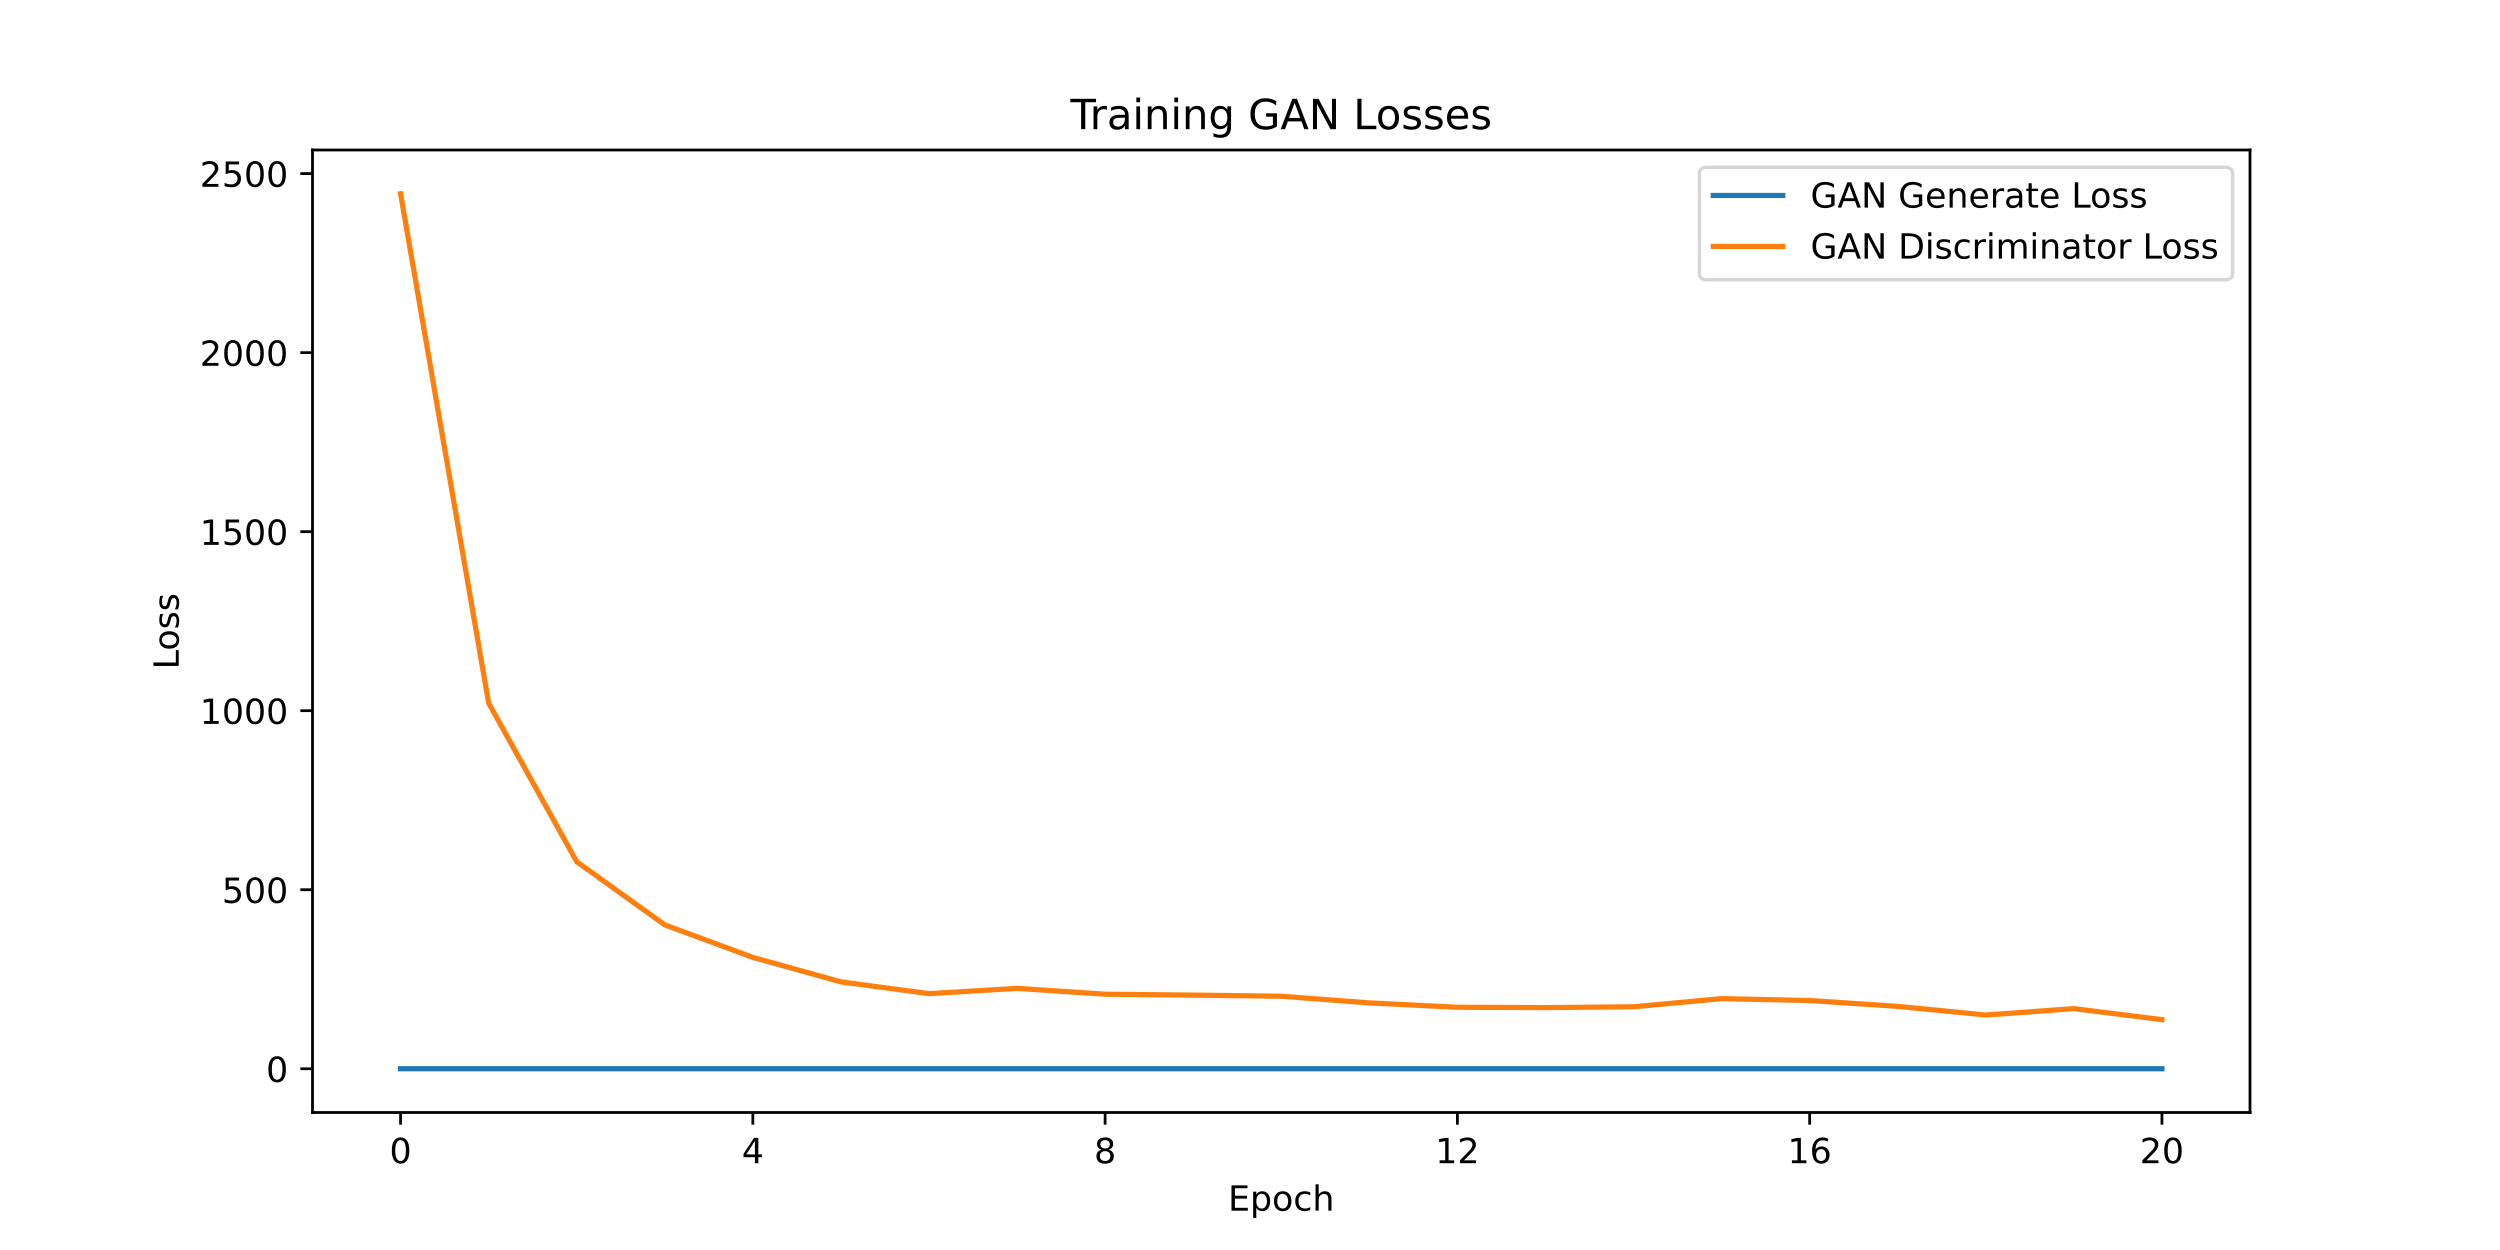
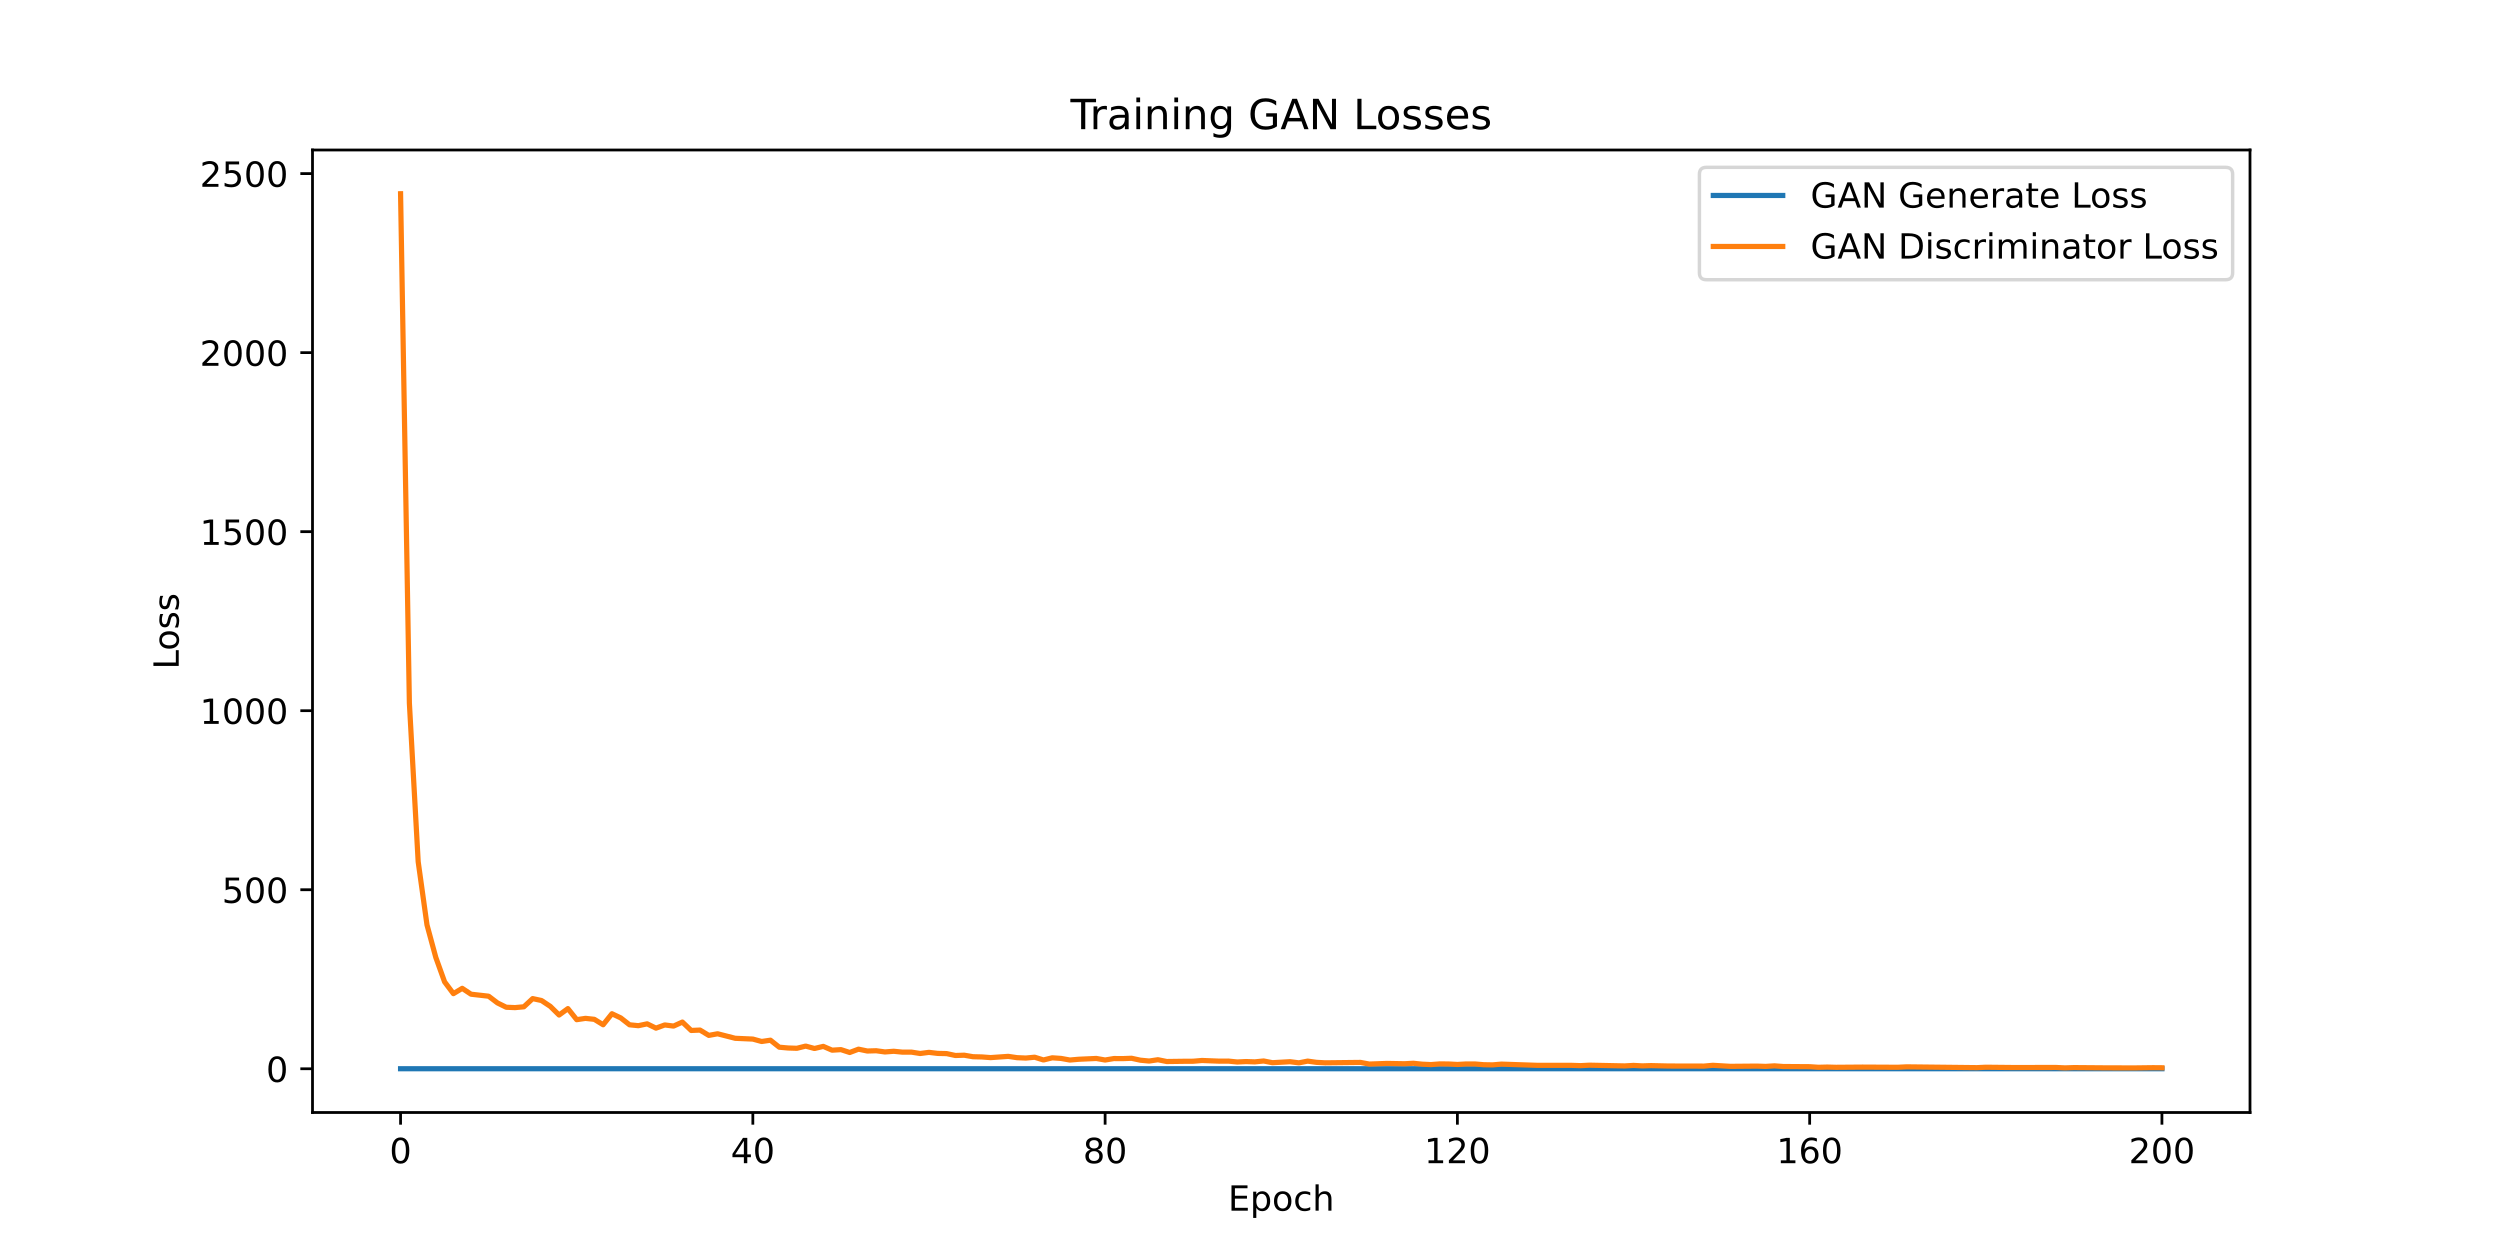
<svg xmlns="http://www.w3.org/2000/svg" xmlns:xlink="http://www.w3.org/1999/xlink" width="720pt" height="360pt" viewBox="0 0 720 360" version="1.1">
  <defs>
    <style type="text/css">*{stroke-linejoin: round; stroke-linecap: butt}</style>
  </defs>
  <g id="figure_1">
    <g id="patch_1">
      <path d="M 0 360  L 720 360  L 720 0  L 0 0  z " style="fill: #ffffff" />
    </g>
    <g id="axes_1">
      <g id="patch_2">
        <path d="M 90 320.4  L 648 320.4  L 648 43.2  L 90 43.2  z " style="fill: #ffffff" />
      </g>
      <g id="matplotlib.axis_1">
        <g id="xtick_1">
          <g id="line2d_1">
            <defs>
-               <path id="m28d8f059a5" d="M 0 0  L 0 3.5  " style="stroke: #000000; stroke-width: 0.8" />
-             </defs>
-             <g>
-               <use xlink:href="#m28d8f059a5" x="115.364" y="320.4" style="stroke: #000000; stroke-width: 0.8" />
+               <path id="mbff94c3271" d="M 0 0  L 0 3.5  " style="stroke: #000000; stroke-width: 0.8" />
+             </defs>
+             <g>
+               <use xlink:href="#mbff94c3271" x="115.364" y="320.4" style="stroke: #000000; stroke-width: 0.8" />
            </g>
          </g>
          <g id="text_1">
            <g transform="translate(112.1824 334.9984) scale(0.1 -0.1)">
              <defs>
                <path id="DejaVuSans-30" d="M 2034 4250  Q 1547 4250 1301 3770  Q 1056 3291 1056 2328  Q 1056 1369 1301 889  Q 1547 409 2034 409  Q 2525 409 2770 889  Q 3016 1369 3016 2328  Q 3016 3291 2770 3770  Q 2525 4250 2034 4250  z M 2034 4750  Q 2819 4750 3233 4129  Q 3647 3509 3647 2328  Q 3647 1150 3233 529  Q 2819 -91 2034 -91  Q 1250 -91 836 529  Q 422 1150 422 2328  Q 422 3509 836 4129  Q 1250 4750 2034 4750  z " transform="scale(0.015625)" />
              </defs>
              <use xlink:href="#DejaVuSans-30" />
            </g>
          </g>
        </g>
        <g id="xtick_2">
          <g id="line2d_2">
            <g>
-               <use xlink:href="#m28d8f059a5" x="216.818" y="320.4" style="stroke: #000000; stroke-width: 0.8" />
+               <use xlink:href="#mbff94c3271" x="216.818" y="320.4" style="stroke: #000000; stroke-width: 0.8" />
            </g>
          </g>
          <g id="text_2">
-             <g transform="translate(213.6369 334.9984) scale(0.1 -0.1)">
+             <g transform="translate(210.4557 334.9984) scale(0.1 -0.1)">
              <defs>
                <path id="DejaVuSans-34" d="M 2419 4116  L 825 1625  L 2419 1625  L 2419 4116  z M 2253 4666  L 3047 4666  L 3047 1625  L 3713 1625  L 3713 1100  L 3047 1100  L 3047 0  L 2419 0  L 2419 1100  L 313 1100  L 313 1709  L 2253 4666  z " transform="scale(0.015625)" />
              </defs>
              <use xlink:href="#DejaVuSans-34" />
+               <use xlink:href="#DejaVuSans-30" transform="translate(63.62305 0)" />
            </g>
          </g>
        </g>
        <g id="xtick_3">
          <g id="line2d_3">
            <g>
-               <use xlink:href="#m28d8f059a5" x="318.273" y="320.4" style="stroke: #000000; stroke-width: 0.8" />
+               <use xlink:href="#mbff94c3271" x="318.273" y="320.4" style="stroke: #000000; stroke-width: 0.8" />
            </g>
          </g>
          <g id="text_3">
-             <g transform="translate(315.0915 334.9984) scale(0.1 -0.1)">
+             <g transform="translate(311.9102 334.9984) scale(0.1 -0.1)">
              <defs>
                <path id="DejaVuSans-38" d="M 2034 2216  Q 1584 2216 1326 1975  Q 1069 1734 1069 1313  Q 1069 891 1326 650  Q 1584 409 2034 409  Q 2484 409 2743 651  Q 3003 894 3003 1313  Q 3003 1734 2745 1975  Q 2488 2216 2034 2216  z M 1403 2484  Q 997 2584 770 2862  Q 544 3141 544 3541  Q 544 4100 942 4425  Q 1341 4750 2034 4750  Q 2731 4750 3128 4425  Q 3525 4100 3525 3541  Q 3525 3141 3298 2862  Q 3072 2584 2669 2484  Q 3125 2378 3379 2068  Q 3634 1759 3634 1313  Q 3634 634 3220 271  Q 2806 -91 2034 -91  Q 1263 -91 848 271  Q 434 634 434 1313  Q 434 1759 690 2068  Q 947 2378 1403 2484  z M 1172 3481  Q 1172 3119 1398 2916  Q 1625 2713 2034 2713  Q 2441 2713 2670 2916  Q 2900 3119 2900 3481  Q 2900 3844 2670 4047  Q 2441 4250 2034 4250  Q 1625 4250 1398 4047  Q 1172 3844 1172 3481  z " transform="scale(0.015625)" />
              </defs>
              <use xlink:href="#DejaVuSans-38" />
+               <use xlink:href="#DejaVuSans-30" transform="translate(63.62305 0)" />
            </g>
          </g>
        </g>
        <g id="xtick_4">
          <g id="line2d_4">
            <g>
-               <use xlink:href="#m28d8f059a5" x="419.727" y="320.4" style="stroke: #000000; stroke-width: 0.8" />
+               <use xlink:href="#mbff94c3271" x="419.727" y="320.4" style="stroke: #000000; stroke-width: 0.8" />
            </g>
          </g>
          <g id="text_4">
-             <g transform="translate(413.3648 334.9984) scale(0.1 -0.1)">
+             <g transform="translate(410.1835 334.9984) scale(0.1 -0.1)">
              <defs>
                <path id="DejaVuSans-31" d="M 794 531  L 1825 531  L 1825 4091  L 703 3866  L 703 4441  L 1819 4666  L 2450 4666  L 2450 531  L 3481 531  L 3481 0  L 794 0  L 794 531  z " transform="scale(0.015625)" />
                <path id="DejaVuSans-32" d="M 1228 531  L 3431 531  L 3431 0  L 469 0  L 469 531  Q 828 903 1448 1529  Q 2069 2156 2228 2338  Q 2531 2678 2651 2914  Q 2772 3150 2772 3378  Q 2772 3750 2511 3984  Q 2250 4219 1831 4219  Q 1534 4219 1204 4116  Q 875 4013 500 3803  L 500 4441  Q 881 4594 1212 4672  Q 1544 4750 1819 4750  Q 2544 4750 2975 4387  Q 3406 4025 3406 3419  Q 3406 3131 3298 2873  Q 3191 2616 2906 2266  Q 2828 2175 2409 1742  Q 1991 1309 1228 531  z " transform="scale(0.015625)" />
              </defs>
              <use xlink:href="#DejaVuSans-31" />
              <use xlink:href="#DejaVuSans-32" transform="translate(63.62305 0)" />
+               <use xlink:href="#DejaVuSans-30" transform="translate(127.2461 0)" />
            </g>
          </g>
        </g>
        <g id="xtick_5">
          <g id="line2d_5">
            <g>
-               <use xlink:href="#m28d8f059a5" x="521.182" y="320.4" style="stroke: #000000; stroke-width: 0.8" />
+               <use xlink:href="#mbff94c3271" x="521.182" y="320.4" style="stroke: #000000; stroke-width: 0.8" />
            </g>
          </g>
          <g id="text_5">
-             <g transform="translate(514.8193 334.9984) scale(0.1 -0.1)">
+             <g transform="translate(511.6381 334.9984) scale(0.1 -0.1)">
              <defs>
                <path id="DejaVuSans-36" d="M 2113 2584  Q 1688 2584 1439 2293  Q 1191 2003 1191 1497  Q 1191 994 1439 701  Q 1688 409 2113 409  Q 2538 409 2786 701  Q 3034 994 3034 1497  Q 3034 2003 2786 2293  Q 2538 2584 2113 2584  z M 3366 4563  L 3366 3988  Q 3128 4100 2886 4159  Q 2644 4219 2406 4219  Q 1781 4219 1451 3797  Q 1122 3375 1075 2522  Q 1259 2794 1537 2939  Q 1816 3084 2150 3084  Q 2853 3084 3261 2657  Q 3669 2231 3669 1497  Q 3669 778 3244 343  Q 2819 -91 2113 -91  Q 1303 -91 875 529  Q 447 1150 447 2328  Q 447 3434 972 4092  Q 1497 4750 2381 4750  Q 2619 4750 2861 4703  Q 3103 4656 3366 4563  z " transform="scale(0.015625)" />
              </defs>
              <use xlink:href="#DejaVuSans-31" />
              <use xlink:href="#DejaVuSans-36" transform="translate(63.62305 0)" />
+               <use xlink:href="#DejaVuSans-30" transform="translate(127.2461 0)" />
            </g>
          </g>
        </g>
        <g id="xtick_6">
          <g id="line2d_6">
            <g>
-               <use xlink:href="#m28d8f059a5" x="622.636" y="320.4" style="stroke: #000000; stroke-width: 0.8" />
+               <use xlink:href="#mbff94c3271" x="622.636" y="320.4" style="stroke: #000000; stroke-width: 0.8" />
            </g>
          </g>
          <g id="text_6">
-             <g transform="translate(616.2739 334.9984) scale(0.1 -0.1)">
+             <g transform="translate(613.0926 334.9984) scale(0.1 -0.1)">
              <use xlink:href="#DejaVuSans-32" />
              <use xlink:href="#DejaVuSans-30" transform="translate(63.62305 0)" />
+               <use xlink:href="#DejaVuSans-30" transform="translate(127.2461 0)" />
            </g>
          </g>
        </g>
        <g id="text_7">
          <g transform="translate(353.6891 348.6766) scale(0.1 -0.1)">
            <defs>
              <path id="DejaVuSans-45" d="M 628 4666  L 3578 4666  L 3578 4134  L 1259 4134  L 1259 2753  L 3481 2753  L 3481 2222  L 1259 2222  L 1259 531  L 3634 531  L 3634 0  L 628 0  L 628 4666  z " transform="scale(0.015625)" />
              <path id="DejaVuSans-70" d="M 1159 525  L 1159 -1331  L 581 -1331  L 581 3500  L 1159 3500  L 1159 2969  Q 1341 3281 1617 3432  Q 1894 3584 2278 3584  Q 2916 3584 3314 3078  Q 3713 2572 3713 1747  Q 3713 922 3314 415  Q 2916 -91 2278 -91  Q 1894 -91 1617 61  Q 1341 213 1159 525  z M 3116 1747  Q 3116 2381 2855 2742  Q 2594 3103 2138 3103  Q 1681 3103 1420 2742  Q 1159 2381 1159 1747  Q 1159 1113 1420 752  Q 1681 391 2138 391  Q 2594 391 2855 752  Q 3116 1113 3116 1747  z " transform="scale(0.015625)" />
              <path id="DejaVuSans-6f" d="M 1959 3097  Q 1497 3097 1228 2736  Q 959 2375 959 1747  Q 959 1119 1226 758  Q 1494 397 1959 397  Q 2419 397 2687 759  Q 2956 1122 2956 1747  Q 2956 2369 2687 2733  Q 2419 3097 1959 3097  z M 1959 3584  Q 2709 3584 3137 3096  Q 3566 2609 3566 1747  Q 3566 888 3137 398  Q 2709 -91 1959 -91  Q 1206 -91 779 398  Q 353 888 353 1747  Q 353 2609 779 3096  Q 1206 3584 1959 3584  z " transform="scale(0.015625)" />
              <path id="DejaVuSans-63" d="M 3122 3366  L 3122 2828  Q 2878 2963 2633 3030  Q 2388 3097 2138 3097  Q 1578 3097 1268 2742  Q 959 2388 959 1747  Q 959 1106 1268 751  Q 1578 397 2138 397  Q 2388 397 2633 464  Q 2878 531 3122 666  L 3122 134  Q 2881 22 2623 -34  Q 2366 -91 2075 -91  Q 1284 -91 818 406  Q 353 903 353 1747  Q 353 2603 823 3093  Q 1294 3584 2113 3584  Q 2378 3584 2631 3529  Q 2884 3475 3122 3366  z " transform="scale(0.015625)" />
              <path id="DejaVuSans-68" d="M 3513 2113  L 3513 0  L 2938 0  L 2938 2094  Q 2938 2591 2744 2837  Q 2550 3084 2163 3084  Q 1697 3084 1428 2787  Q 1159 2491 1159 1978  L 1159 0  L 581 0  L 581 4863  L 1159 4863  L 1159 2956  Q 1366 3272 1645 3428  Q 1925 3584 2291 3584  Q 2894 3584 3203 3211  Q 3513 2838 3513 2113  z " transform="scale(0.015625)" />
            </defs>
            <use xlink:href="#DejaVuSans-45" />
            <use xlink:href="#DejaVuSans-70" transform="translate(63.18359 0)" />
            <use xlink:href="#DejaVuSans-6f" transform="translate(126.6602 0)" />
            <use xlink:href="#DejaVuSans-63" transform="translate(187.8418 0)" />
            <use xlink:href="#DejaVuSans-68" transform="translate(242.8223 0)" />
          </g>
        </g>
      </g>
      <g id="matplotlib.axis_2">
        <g id="ytick_1">
          <g id="line2d_7">
            <defs>
-               <path id="m1468df53aa" d="M 0 0  L -3.5 0  " style="stroke: #000000; stroke-width: 0.8" />
-             </defs>
-             <g>
-               <use xlink:href="#m1468df53aa" x="90" y="307.807" style="stroke: #000000; stroke-width: 0.8" />
+               <path id="m9fda48567b" d="M 0 0  L -3.5 0  " style="stroke: #000000; stroke-width: 0.8" />
+             </defs>
+             <g>
+               <use xlink:href="#m9fda48567b" x="90" y="307.805" style="stroke: #000000; stroke-width: 0.8" />
            </g>
          </g>
          <g id="text_8">
-             <g transform="translate(76.6375 311.6059) scale(0.1 -0.1)">
+             <g transform="translate(76.6375 311.6041) scale(0.1 -0.1)">
              <use xlink:href="#DejaVuSans-30" />
            </g>
          </g>
        </g>
        <g id="ytick_2">
          <g id="line2d_8">
            <g>
-               <use xlink:href="#m1468df53aa" x="90" y="256.245" style="stroke: #000000; stroke-width: 0.8" />
+               <use xlink:href="#m9fda48567b" x="90" y="256.244" style="stroke: #000000; stroke-width: 0.8" />
            </g>
          </g>
          <g id="text_9">
-             <g transform="translate(63.9125 260.0442) scale(0.1 -0.1)">
+             <g transform="translate(63.9125 260.0427) scale(0.1 -0.1)">
              <defs>
                <path id="DejaVuSans-35" d="M 691 4666  L 3169 4666  L 3169 4134  L 1269 4134  L 1269 2991  Q 1406 3038 1543 3061  Q 1681 3084 1819 3084  Q 2600 3084 3056 2656  Q 3513 2228 3513 1497  Q 3513 744 3044 326  Q 2575 -91 1722 -91  Q 1428 -91 1123 -41  Q 819 9 494 109  L 494 744  Q 775 591 1075 516  Q 1375 441 1709 441  Q 2250 441 2565 725  Q 2881 1009 2881 1497  Q 2881 1984 2565 2268  Q 2250 2553 1709 2553  Q 1456 2553 1204 2497  Q 953 2441 691 2322  L 691 4666  z " transform="scale(0.015625)" />
              </defs>
              <use xlink:href="#DejaVuSans-35" />
              <use xlink:href="#DejaVuSans-30" transform="translate(63.62305 0)" />
              <use xlink:href="#DejaVuSans-30" transform="translate(127.2461 0)" />
            </g>
          </g>
        </g>
        <g id="ytick_3">
          <g id="line2d_9">
            <g>
-               <use xlink:href="#m1468df53aa" x="90" y="204.683" style="stroke: #000000; stroke-width: 0.8" />
+               <use xlink:href="#m9fda48567b" x="90" y="204.682" style="stroke: #000000; stroke-width: 0.8" />
            </g>
          </g>
          <g id="text_10">
-             <g transform="translate(57.55 208.4825) scale(0.1 -0.1)">
+             <g transform="translate(57.55 208.4814) scale(0.1 -0.1)">
              <use xlink:href="#DejaVuSans-31" />
              <use xlink:href="#DejaVuSans-30" transform="translate(63.62305 0)" />
              <use xlink:href="#DejaVuSans-30" transform="translate(127.2461 0)" />
              <use xlink:href="#DejaVuSans-30" transform="translate(190.8691 0)" />
            </g>
          </g>
        </g>
        <g id="ytick_4">
          <g id="line2d_10">
            <g>
-               <use xlink:href="#m1468df53aa" x="90" y="153.122" style="stroke: #000000; stroke-width: 0.8" />
+               <use xlink:href="#m9fda48567b" x="90" y="153.121" style="stroke: #000000; stroke-width: 0.8" />
            </g>
          </g>
          <g id="text_11">
-             <g transform="translate(57.55 156.9209) scale(0.1 -0.1)">
+             <g transform="translate(57.55 156.9201) scale(0.1 -0.1)">
              <use xlink:href="#DejaVuSans-31" />
              <use xlink:href="#DejaVuSans-35" transform="translate(63.62305 0)" />
              <use xlink:href="#DejaVuSans-30" transform="translate(127.2461 0)" />
              <use xlink:href="#DejaVuSans-30" transform="translate(190.8691 0)" />
            </g>
          </g>
        </g>
        <g id="ytick_5">
          <g id="line2d_11">
            <g>
-               <use xlink:href="#m1468df53aa" x="90" y="101.56" style="stroke: #000000; stroke-width: 0.8" />
+               <use xlink:href="#m9fda48567b" x="90" y="101.56" style="stroke: #000000; stroke-width: 0.8" />
            </g>
          </g>
          <g id="text_12">
-             <g transform="translate(57.55 105.3592) scale(0.1 -0.1)">
+             <g transform="translate(57.55 105.3588) scale(0.1 -0.1)">
              <use xlink:href="#DejaVuSans-32" />
              <use xlink:href="#DejaVuSans-30" transform="translate(63.62305 0)" />
              <use xlink:href="#DejaVuSans-30" transform="translate(127.2461 0)" />
              <use xlink:href="#DejaVuSans-30" transform="translate(190.8691 0)" />
            </g>
          </g>
        </g>
        <g id="ytick_6">
          <g id="line2d_12">
            <g>
-               <use xlink:href="#m1468df53aa" x="90" y="49.998" style="stroke: #000000; stroke-width: 0.8" />
+               <use xlink:href="#m9fda48567b" x="90" y="49.998" style="stroke: #000000; stroke-width: 0.8" />
            </g>
          </g>
          <g id="text_13">
-             <g transform="translate(57.55 53.79748) scale(0.1 -0.1)">
+             <g transform="translate(57.55 53.79752) scale(0.1 -0.1)">
              <use xlink:href="#DejaVuSans-32" />
              <use xlink:href="#DejaVuSans-35" transform="translate(63.62305 0)" />
              <use xlink:href="#DejaVuSans-30" transform="translate(127.2461 0)" />
              <use xlink:href="#DejaVuSans-30" transform="translate(190.8691 0)" />
            </g>
          </g>
        </g>
        <g id="text_14">
          <g transform="translate(51.47031 192.7672) rotate(-90) scale(0.1 -0.1)">
            <defs>
              <path id="DejaVuSans-4c" d="M 628 4666  L 1259 4666  L 1259 531  L 3531 531  L 3531 0  L 628 0  L 628 4666  z " transform="scale(0.015625)" />
              <path id="DejaVuSans-73" d="M 2834 3397  L 2834 2853  Q 2591 2978 2328 3040  Q 2066 3103 1784 3103  Q 1356 3103 1142 2972  Q 928 2841 928 2578  Q 928 2378 1081 2264  Q 1234 2150 1697 2047  L 1894 2003  Q 2506 1872 2764 1633  Q 3022 1394 3022 966  Q 3022 478 2636 193  Q 2250 -91 1575 -91  Q 1294 -91 989 -36  Q 684 19 347 128  L 347 722  Q 666 556 975 473  Q 1284 391 1588 391  Q 1994 391 2212 530  Q 2431 669 2431 922  Q 2431 1156 2273 1281  Q 2116 1406 1581 1522  L 1381 1569  Q 847 1681 609 1914  Q 372 2147 372 2553  Q 372 3047 722 3315  Q 1072 3584 1716 3584  Q 2034 3584 2315 3537  Q 2597 3491 2834 3397  z " transform="scale(0.015625)" />
            </defs>
            <use xlink:href="#DejaVuSans-4c" />
            <use xlink:href="#DejaVuSans-6f" transform="translate(53.96289 0)" />
            <use xlink:href="#DejaVuSans-73" transform="translate(115.1445 0)" />
            <use xlink:href="#DejaVuSans-73" transform="translate(167.2441 0)" />
          </g>
        </g>
      </g>
      <g id="line2d_13">
-         <path d="M 115.364 307.795  L 140.727 307.797  L 166.091 307.798  L 191.455 307.799  L 216.818 307.799  L 242.182 307.799  L 267.545 307.8  L 292.909 307.8  L 318.273 307.8  L 343.636 307.8  L 369 307.8  L 394.364 307.8  L 419.727 307.8  L 445.091 307.8  L 470.455 307.8  L 495.818 307.8  L 521.182 307.8  L 546.545 307.8  L 571.909 307.8  L 597.273 307.8  L 622.636 307.8  " clip-path="url(#pb1e597e0e1)" style="fill: none; stroke: #1f77b4; stroke-width: 1.5; stroke-linecap: square" />
+         <path d="M 115.364 307.793  L 270.082 307.799  L 622.636 307.8  L 622.636 307.8  " clip-path="url(#p2f9982bca2)" style="fill: none; stroke: #1f77b4; stroke-width: 1.5; stroke-linecap: square" />
      </g>
      <g id="line2d_14">
-         <path d="M 115.364 55.8  L 140.727 202.479  L 166.091 248.169  L 191.455 266.367  L 216.818 275.733  L 242.182 282.783  L 267.545 286.171  L 292.909 284.645  L 318.273 286.333  L 343.636 286.59  L 369 286.91  L 394.364 288.839  L 419.727 290.091  L 445.091 290.192  L 470.455 289.958  L 495.818 287.602  L 521.182 288.149  L 546.545 289.832  L 571.909 292.327  L 597.273 290.481  L 622.636 293.667  " clip-path="url(#pb1e597e0e1)" style="fill: none; stroke: #ff7f0e; stroke-width: 1.5; stroke-linecap: square" />
+         <path d="M 115.364 55.8  L 117.9 202.478  L 120.436 248.167  L 122.973 266.366  L 125.509 275.731  L 128.045 282.782  L 130.582 286.169  L 133.118 284.644  L 135.655 286.331  L 140.727 286.908  L 143.264 288.837  L 145.8 290.089  L 148.336 290.19  L 150.873 289.957  L 153.409 287.6  L 155.945 288.147  L 158.482 289.83  L 161.018 292.325  L 163.555 290.479  L 166.091 293.665  L 168.627 293.29  L 171.164 293.566  L 173.7 295.126  L 176.236 291.956  L 178.773 293.158  L 181.309 295.144  L 183.845 295.397  L 186.382 294.867  L 188.918 296.104  L 191.455 295.186  L 193.991 295.511  L 196.527 294.358  L 199.064 296.771  L 201.6 296.661  L 204.136 298.19  L 206.673 297.728  L 211.745 299.03  L 216.818 299.255  L 219.355 299.949  L 221.891 299.577  L 224.427 301.593  L 226.964 301.822  L 229.5 301.908  L 232.036 301.276  L 234.573 301.965  L 237.109 301.359  L 239.645 302.453  L 242.182 302.291  L 244.718 303.116  L 247.255 302.163  L 249.791 302.691  L 252.327 302.615  L 254.864 302.96  L 257.4 302.768  L 259.936 303.02  L 262.473 303.009  L 265.009 303.406  L 267.545 303.079  L 270.082 303.382  L 272.618 303.436  L 275.155 303.982  L 277.691 303.901  L 280.227 304.336  L 282.764 304.4  L 285.3 304.59  L 290.373 304.235  L 292.909 304.611  L 295.445 304.719  L 297.982 304.479  L 300.518 305.271  L 303.055 304.65  L 305.591 304.83  L 308.127 305.289  L 310.664 305.068  L 315.736 304.838  L 318.273 305.285  L 320.809 304.864  L 323.345 304.883  L 325.882 304.784  L 328.418 305.335  L 330.955 305.579  L 333.491 305.202  L 336.027 305.719  L 341.1 305.649  L 343.636 305.635  L 346.173 305.42  L 351.245 305.615  L 353.782 305.597  L 356.318 305.853  L 358.855 305.731  L 361.391 305.819  L 363.927 305.565  L 366.464 306.06  L 371.536 305.774  L 374.073 306.101  L 376.609 305.602  L 379.145 305.958  L 381.682 306.097  L 391.827 305.977  L 394.364 306.451  L 399.436 306.269  L 404.509 306.362  L 407.045 306.223  L 409.582 306.488  L 412.118 306.603  L 414.655 306.41  L 417.191 306.433  L 419.727 306.568  L 422.264 306.425  L 424.8 306.43  L 427.336 306.64  L 429.873 306.686  L 432.409 306.469  L 442.555 306.81  L 452.7 306.824  L 455.236 306.907  L 457.773 306.774  L 467.918 306.988  L 470.455 306.84  L 472.991 306.977  L 475.527 306.895  L 480.6 307.015  L 490.745 307.04  L 493.282 306.809  L 498.355 307.108  L 505.964 307.04  L 508.5 307.126  L 511.036 306.969  L 513.573 307.158  L 521.182 307.213  L 523.718 307.382  L 526.255 307.317  L 528.791 307.386  L 536.4 307.325  L 546.545 307.378  L 549.082 307.254  L 569.373 307.485  L 571.909 307.366  L 579.518 307.446  L 592.2 307.438  L 594.736 307.552  L 597.273 307.469  L 607.418 307.552  L 615.027 307.562  L 620.1 307.495  L 622.636 307.519  L 622.636 307.519  " clip-path="url(#p2f9982bca2)" style="fill: none; stroke: #ff7f0e; stroke-width: 1.5; stroke-linecap: square" />
      </g>
      <g id="patch_3">
        <path d="M 90 320.4  L 90 43.2  " style="fill: none; stroke: #000000; stroke-width: 0.8; stroke-linejoin: miter; stroke-linecap: square" />
      </g>
      <g id="patch_4">
        <path d="M 648 320.4  L 648 43.2  " style="fill: none; stroke: #000000; stroke-width: 0.8; stroke-linejoin: miter; stroke-linecap: square" />
      </g>
      <g id="patch_5">
        <path d="M 90 320.4  L 648 320.4  " style="fill: none; stroke: #000000; stroke-width: 0.8; stroke-linejoin: miter; stroke-linecap: square" />
      </g>
      <g id="patch_6">
        <path d="M 90 43.2  L 648 43.2  " style="fill: none; stroke: #000000; stroke-width: 0.8; stroke-linejoin: miter; stroke-linecap: square" />
      </g>
      <g id="text_15">
        <g transform="translate(308.295 37.2) scale(0.12 -0.12)">
          <defs>
            <path id="DejaVuSans-54" d="M -19 4666  L 3928 4666  L 3928 4134  L 2272 4134  L 2272 0  L 1638 0  L 1638 4134  L -19 4134  L -19 4666  z " transform="scale(0.015625)" />
            <path id="DejaVuSans-72" d="M 2631 2963  Q 2534 3019 2420 3045  Q 2306 3072 2169 3072  Q 1681 3072 1420 2755  Q 1159 2438 1159 1844  L 1159 0  L 581 0  L 581 3500  L 1159 3500  L 1159 2956  Q 1341 3275 1631 3429  Q 1922 3584 2338 3584  Q 2397 3584 2469 3576  Q 2541 3569 2628 3553  L 2631 2963  z " transform="scale(0.015625)" />
            <path id="DejaVuSans-61" d="M 2194 1759  Q 1497 1759 1228 1600  Q 959 1441 959 1056  Q 959 750 1161 570  Q 1363 391 1709 391  Q 2188 391 2477 730  Q 2766 1069 2766 1631  L 2766 1759  L 2194 1759  z M 3341 1997  L 3341 0  L 2766 0  L 2766 531  Q 2569 213 2275 61  Q 1981 -91 1556 -91  Q 1019 -91 701 211  Q 384 513 384 1019  Q 384 1609 779 1909  Q 1175 2209 1959 2209  L 2766 2209  L 2766 2266  Q 2766 2663 2505 2880  Q 2244 3097 1772 3097  Q 1472 3097 1187 3025  Q 903 2953 641 2809  L 641 3341  Q 956 3463 1253 3523  Q 1550 3584 1831 3584  Q 2591 3584 2966 3190  Q 3341 2797 3341 1997  z " transform="scale(0.015625)" />
            <path id="DejaVuSans-69" d="M 603 3500  L 1178 3500  L 1178 0  L 603 0  L 603 3500  z M 603 4863  L 1178 4863  L 1178 4134  L 603 4134  L 603 4863  z " transform="scale(0.015625)" />
            <path id="DejaVuSans-6e" d="M 3513 2113  L 3513 0  L 2938 0  L 2938 2094  Q 2938 2591 2744 2837  Q 2550 3084 2163 3084  Q 1697 3084 1428 2787  Q 1159 2491 1159 1978  L 1159 0  L 581 0  L 581 3500  L 1159 3500  L 1159 2956  Q 1366 3272 1645 3428  Q 1925 3584 2291 3584  Q 2894 3584 3203 3211  Q 3513 2838 3513 2113  z " transform="scale(0.015625)" />
            <path id="DejaVuSans-67" d="M 2906 1791  Q 2906 2416 2648 2759  Q 2391 3103 1925 3103  Q 1463 3103 1205 2759  Q 947 2416 947 1791  Q 947 1169 1205 825  Q 1463 481 1925 481  Q 2391 481 2648 825  Q 2906 1169 2906 1791  z M 3481 434  Q 3481 -459 3084 -895  Q 2688 -1331 1869 -1331  Q 1566 -1331 1297 -1286  Q 1028 -1241 775 -1147  L 775 -588  Q 1028 -725 1275 -790  Q 1522 -856 1778 -856  Q 2344 -856 2625 -561  Q 2906 -266 2906 331  L 2906 616  Q 2728 306 2450 153  Q 2172 0 1784 0  Q 1141 0 747 490  Q 353 981 353 1791  Q 353 2603 747 3093  Q 1141 3584 1784 3584  Q 2172 3584 2450 3431  Q 2728 3278 2906 2969  L 2906 3500  L 3481 3500  L 3481 434  z " transform="scale(0.015625)" />
            <path id="DejaVuSans-20" transform="scale(0.015625)" />
            <path id="DejaVuSans-47" d="M 3809 666  L 3809 1919  L 2778 1919  L 2778 2438  L 4434 2438  L 4434 434  Q 4069 175 3628 42  Q 3188 -91 2688 -91  Q 1594 -91 976 548  Q 359 1188 359 2328  Q 359 3472 976 4111  Q 1594 4750 2688 4750  Q 3144 4750 3555 4637  Q 3966 4525 4313 4306  L 4313 3634  Q 3963 3931 3569 4081  Q 3175 4231 2741 4231  Q 1884 4231 1454 3753  Q 1025 3275 1025 2328  Q 1025 1384 1454 906  Q 1884 428 2741 428  Q 3075 428 3337 486  Q 3600 544 3809 666  z " transform="scale(0.015625)" />
            <path id="DejaVuSans-41" d="M 2188 4044  L 1331 1722  L 3047 1722  L 2188 4044  z M 1831 4666  L 2547 4666  L 4325 0  L 3669 0  L 3244 1197  L 1141 1197  L 716 0  L 50 0  L 1831 4666  z " transform="scale(0.015625)" />
            <path id="DejaVuSans-4e" d="M 628 4666  L 1478 4666  L 3547 763  L 3547 4666  L 4159 4666  L 4159 0  L 3309 0  L 1241 3903  L 1241 0  L 628 0  L 628 4666  z " transform="scale(0.015625)" />
            <path id="DejaVuSans-65" d="M 3597 1894  L 3597 1613  L 953 1613  Q 991 1019 1311 708  Q 1631 397 2203 397  Q 2534 397 2845 478  Q 3156 559 3463 722  L 3463 178  Q 3153 47 2828 -22  Q 2503 -91 2169 -91  Q 1331 -91 842 396  Q 353 884 353 1716  Q 353 2575 817 3079  Q 1281 3584 2069 3584  Q 2775 3584 3186 3129  Q 3597 2675 3597 1894  z M 3022 2063  Q 3016 2534 2758 2815  Q 2500 3097 2075 3097  Q 1594 3097 1305 2825  Q 1016 2553 972 2059  L 3022 2063  z " transform="scale(0.015625)" />
          </defs>
          <use xlink:href="#DejaVuSans-54" />
          <use xlink:href="#DejaVuSans-72" transform="translate(46.33398 0)" />
          <use xlink:href="#DejaVuSans-61" transform="translate(87.44727 0)" />
          <use xlink:href="#DejaVuSans-69" transform="translate(148.7266 0)" />
          <use xlink:href="#DejaVuSans-6e" transform="translate(176.5098 0)" />
          <use xlink:href="#DejaVuSans-69" transform="translate(239.8887 0)" />
          <use xlink:href="#DejaVuSans-6e" transform="translate(267.6719 0)" />
          <use xlink:href="#DejaVuSans-67" transform="translate(331.0508 0)" />
          <use xlink:href="#DejaVuSans-20" transform="translate(394.5273 0)" />
          <use xlink:href="#DejaVuSans-47" transform="translate(426.3145 0)" />
          <use xlink:href="#DejaVuSans-41" transform="translate(503.8047 0)" />
          <use xlink:href="#DejaVuSans-4e" transform="translate(572.2129 0)" />
          <use xlink:href="#DejaVuSans-20" transform="translate(647.0176 0)" />
          <use xlink:href="#DejaVuSans-4c" transform="translate(678.8047 0)" />
          <use xlink:href="#DejaVuSans-6f" transform="translate(732.7676 0)" />
          <use xlink:href="#DejaVuSans-73" transform="translate(793.9492 0)" />
          <use xlink:href="#DejaVuSans-73" transform="translate(846.0488 0)" />
          <use xlink:href="#DejaVuSans-65" transform="translate(898.1484 0)" />
          <use xlink:href="#DejaVuSans-73" transform="translate(959.6719 0)" />
        </g>
      </g>
      <g id="legend_1">
        <g id="patch_7">
          <path d="M 491.43 80.556  L 641 80.556  Q 643 80.556 643 78.556  L 643 50.2  Q 643 48.2 641 48.2  L 491.43 48.2  Q 489.43 48.2 489.43 50.2  L 489.43 78.556  Q 489.43 80.556 491.43 80.556  z " style="fill: #ffffff; opacity: 0.8; stroke: #cccccc; stroke-linejoin: miter" />
        </g>
        <g id="line2d_15">
          <path d="M 493.43 56.298  L 503.43 56.298  L 513.43 56.298  " style="fill: none; stroke: #1f77b4; stroke-width: 1.5; stroke-linecap: square" />
        </g>
        <g id="text_16">
          <g transform="translate(521.4297 59.79844) scale(0.1 -0.1)">
            <defs>
              <path id="DejaVuSans-74" d="M 1172 4494  L 1172 3500  L 2356 3500  L 2356 3053  L 1172 3053  L 1172 1153  Q 1172 725 1289 603  Q 1406 481 1766 481  L 2356 481  L 2356 0  L 1766 0  Q 1100 0 847 248  Q 594 497 594 1153  L 594 3053  L 172 3053  L 172 3500  L 594 3500  L 594 4494  L 1172 4494  z " transform="scale(0.015625)" />
            </defs>
            <use xlink:href="#DejaVuSans-47" />
            <use xlink:href="#DejaVuSans-41" transform="translate(77.49023 0)" />
            <use xlink:href="#DejaVuSans-4e" transform="translate(145.8984 0)" />
            <use xlink:href="#DejaVuSans-20" transform="translate(220.7031 0)" />
            <use xlink:href="#DejaVuSans-47" transform="translate(252.4902 0)" />
            <use xlink:href="#DejaVuSans-65" transform="translate(329.9805 0)" />
            <use xlink:href="#DejaVuSans-6e" transform="translate(391.5039 0)" />
            <use xlink:href="#DejaVuSans-65" transform="translate(454.8828 0)" />
            <use xlink:href="#DejaVuSans-72" transform="translate(516.4062 0)" />
            <use xlink:href="#DejaVuSans-61" transform="translate(557.5195 0)" />
            <use xlink:href="#DejaVuSans-74" transform="translate(618.7988 0)" />
            <use xlink:href="#DejaVuSans-65" transform="translate(658.0078 0)" />
            <use xlink:href="#DejaVuSans-20" transform="translate(719.5312 0)" />
            <use xlink:href="#DejaVuSans-4c" transform="translate(751.3184 0)" />
            <use xlink:href="#DejaVuSans-6f" transform="translate(805.2812 0)" />
            <use xlink:href="#DejaVuSans-73" transform="translate(866.4629 0)" />
            <use xlink:href="#DejaVuSans-73" transform="translate(918.5625 0)" />
          </g>
        </g>
        <g id="line2d_16">
          <path d="M 493.43 70.977  L 503.43 70.977  L 513.43 70.977  " style="fill: none; stroke: #ff7f0e; stroke-width: 1.5; stroke-linecap: square" />
        </g>
        <g id="text_17">
          <g transform="translate(521.4297 74.47656) scale(0.1 -0.1)">
            <defs>
              <path id="DejaVuSans-44" d="M 1259 4147  L 1259 519  L 2022 519  Q 2988 519 3436 956  Q 3884 1394 3884 2338  Q 3884 3275 3436 3711  Q 2988 4147 2022 4147  L 1259 4147  z M 628 4666  L 1925 4666  Q 3281 4666 3915 4102  Q 4550 3538 4550 2338  Q 4550 1131 3912 565  Q 3275 0 1925 0  L 628 0  L 628 4666  z " transform="scale(0.015625)" />
              <path id="DejaVuSans-6d" d="M 3328 2828  Q 3544 3216 3844 3400  Q 4144 3584 4550 3584  Q 5097 3584 5394 3201  Q 5691 2819 5691 2113  L 5691 0  L 5113 0  L 5113 2094  Q 5113 2597 4934 2840  Q 4756 3084 4391 3084  Q 3944 3084 3684 2787  Q 3425 2491 3425 1978  L 3425 0  L 2847 0  L 2847 2094  Q 2847 2600 2669 2842  Q 2491 3084 2119 3084  Q 1678 3084 1418 2786  Q 1159 2488 1159 1978  L 1159 0  L 581 0  L 581 3500  L 1159 3500  L 1159 2956  Q 1356 3278 1631 3431  Q 1906 3584 2284 3584  Q 2666 3584 2933 3390  Q 3200 3197 3328 2828  z " transform="scale(0.015625)" />
            </defs>
            <use xlink:href="#DejaVuSans-47" />
            <use xlink:href="#DejaVuSans-41" transform="translate(77.49023 0)" />
            <use xlink:href="#DejaVuSans-4e" transform="translate(145.8984 0)" />
            <use xlink:href="#DejaVuSans-20" transform="translate(220.7031 0)" />
            <use xlink:href="#DejaVuSans-44" transform="translate(252.4902 0)" />
            <use xlink:href="#DejaVuSans-69" transform="translate(329.4922 0)" />
            <use xlink:href="#DejaVuSans-73" transform="translate(357.2754 0)" />
            <use xlink:href="#DejaVuSans-63" transform="translate(409.375 0)" />
            <use xlink:href="#DejaVuSans-72" transform="translate(464.3555 0)" />
            <use xlink:href="#DejaVuSans-69" transform="translate(505.4688 0)" />
            <use xlink:href="#DejaVuSans-6d" transform="translate(533.252 0)" />
            <use xlink:href="#DejaVuSans-69" transform="translate(630.6641 0)" />
            <use xlink:href="#DejaVuSans-6e" transform="translate(658.4473 0)" />
            <use xlink:href="#DejaVuSans-61" transform="translate(721.8262 0)" />
            <use xlink:href="#DejaVuSans-74" transform="translate(783.1055 0)" />
            <use xlink:href="#DejaVuSans-6f" transform="translate(822.3145 0)" />
            <use xlink:href="#DejaVuSans-72" transform="translate(883.4961 0)" />
            <use xlink:href="#DejaVuSans-20" transform="translate(924.6094 0)" />
            <use xlink:href="#DejaVuSans-4c" transform="translate(956.3965 0)" />
            <use xlink:href="#DejaVuSans-6f" transform="translate(1010.359 0)" />
            <use xlink:href="#DejaVuSans-73" transform="translate(1071.541 0)" />
            <use xlink:href="#DejaVuSans-73" transform="translate(1123.641 0)" />
          </g>
        </g>
      </g>
    </g>
  </g>
  <defs>
-     <clipPath id="pb1e597e0e1">
+     <clipPath id="p2f9982bca2">
      <rect x="90" y="43.2" width="558" height="277.2" />
    </clipPath>
  </defs>
</svg>
